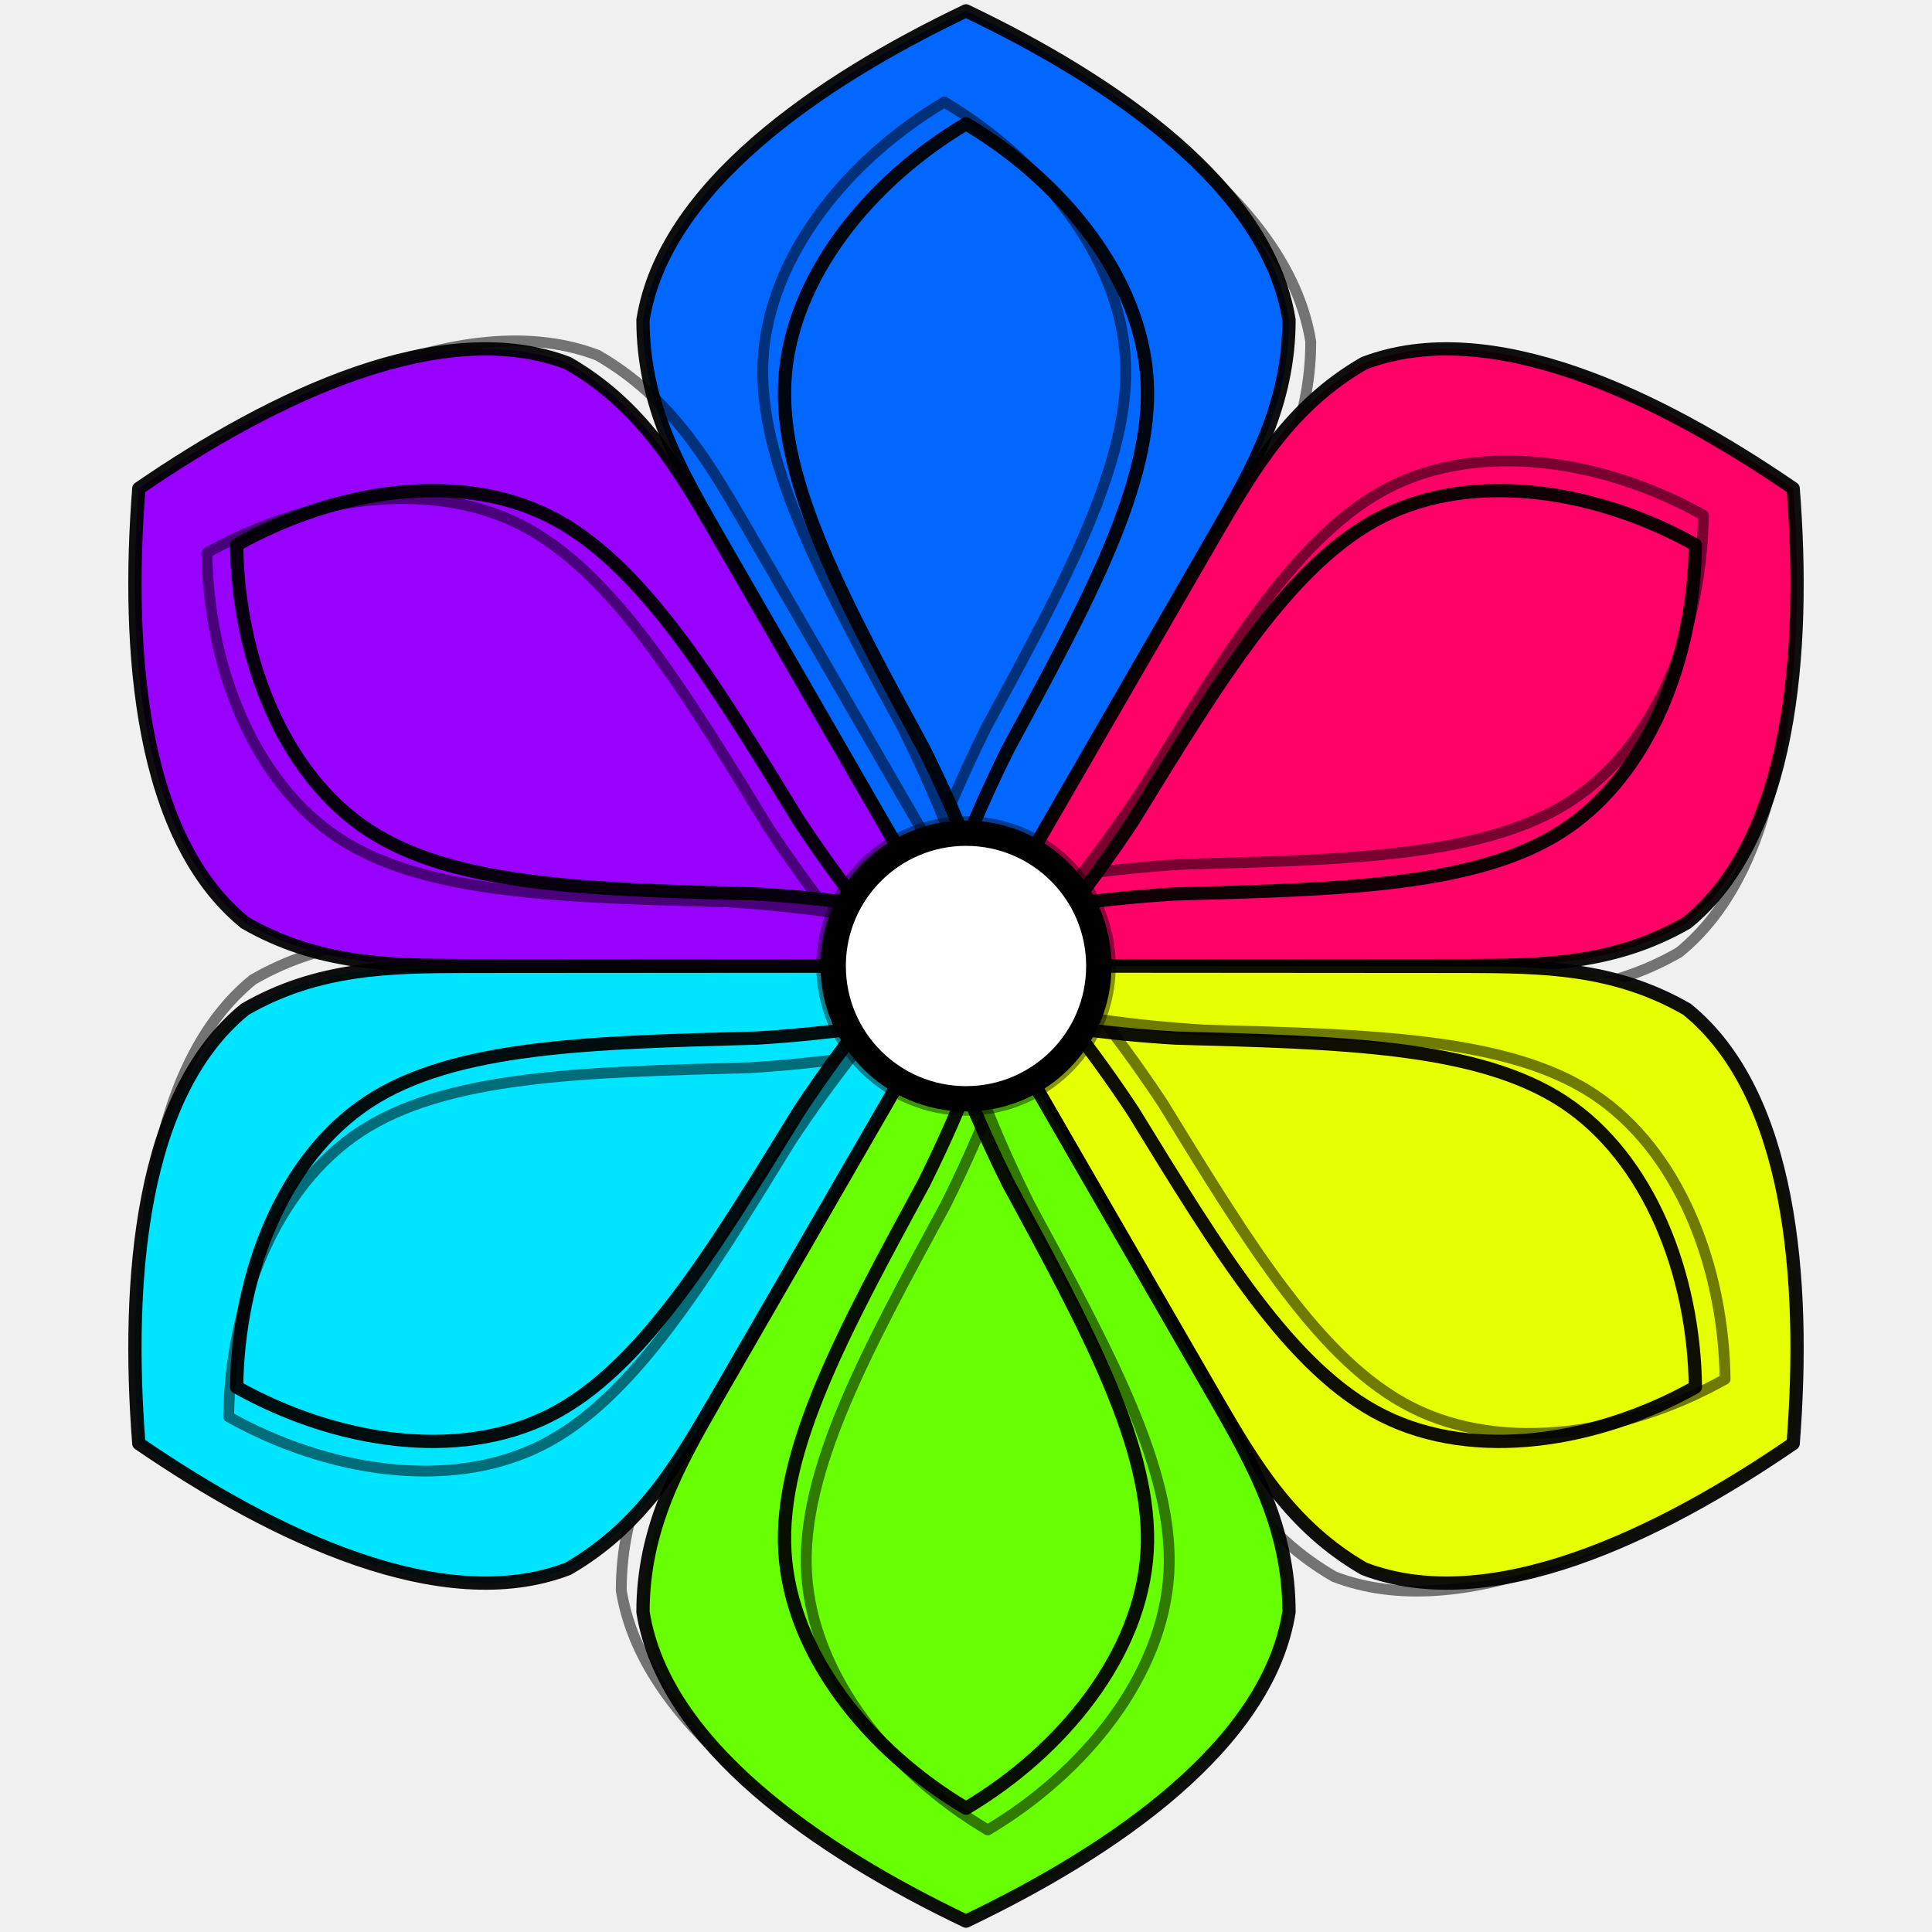
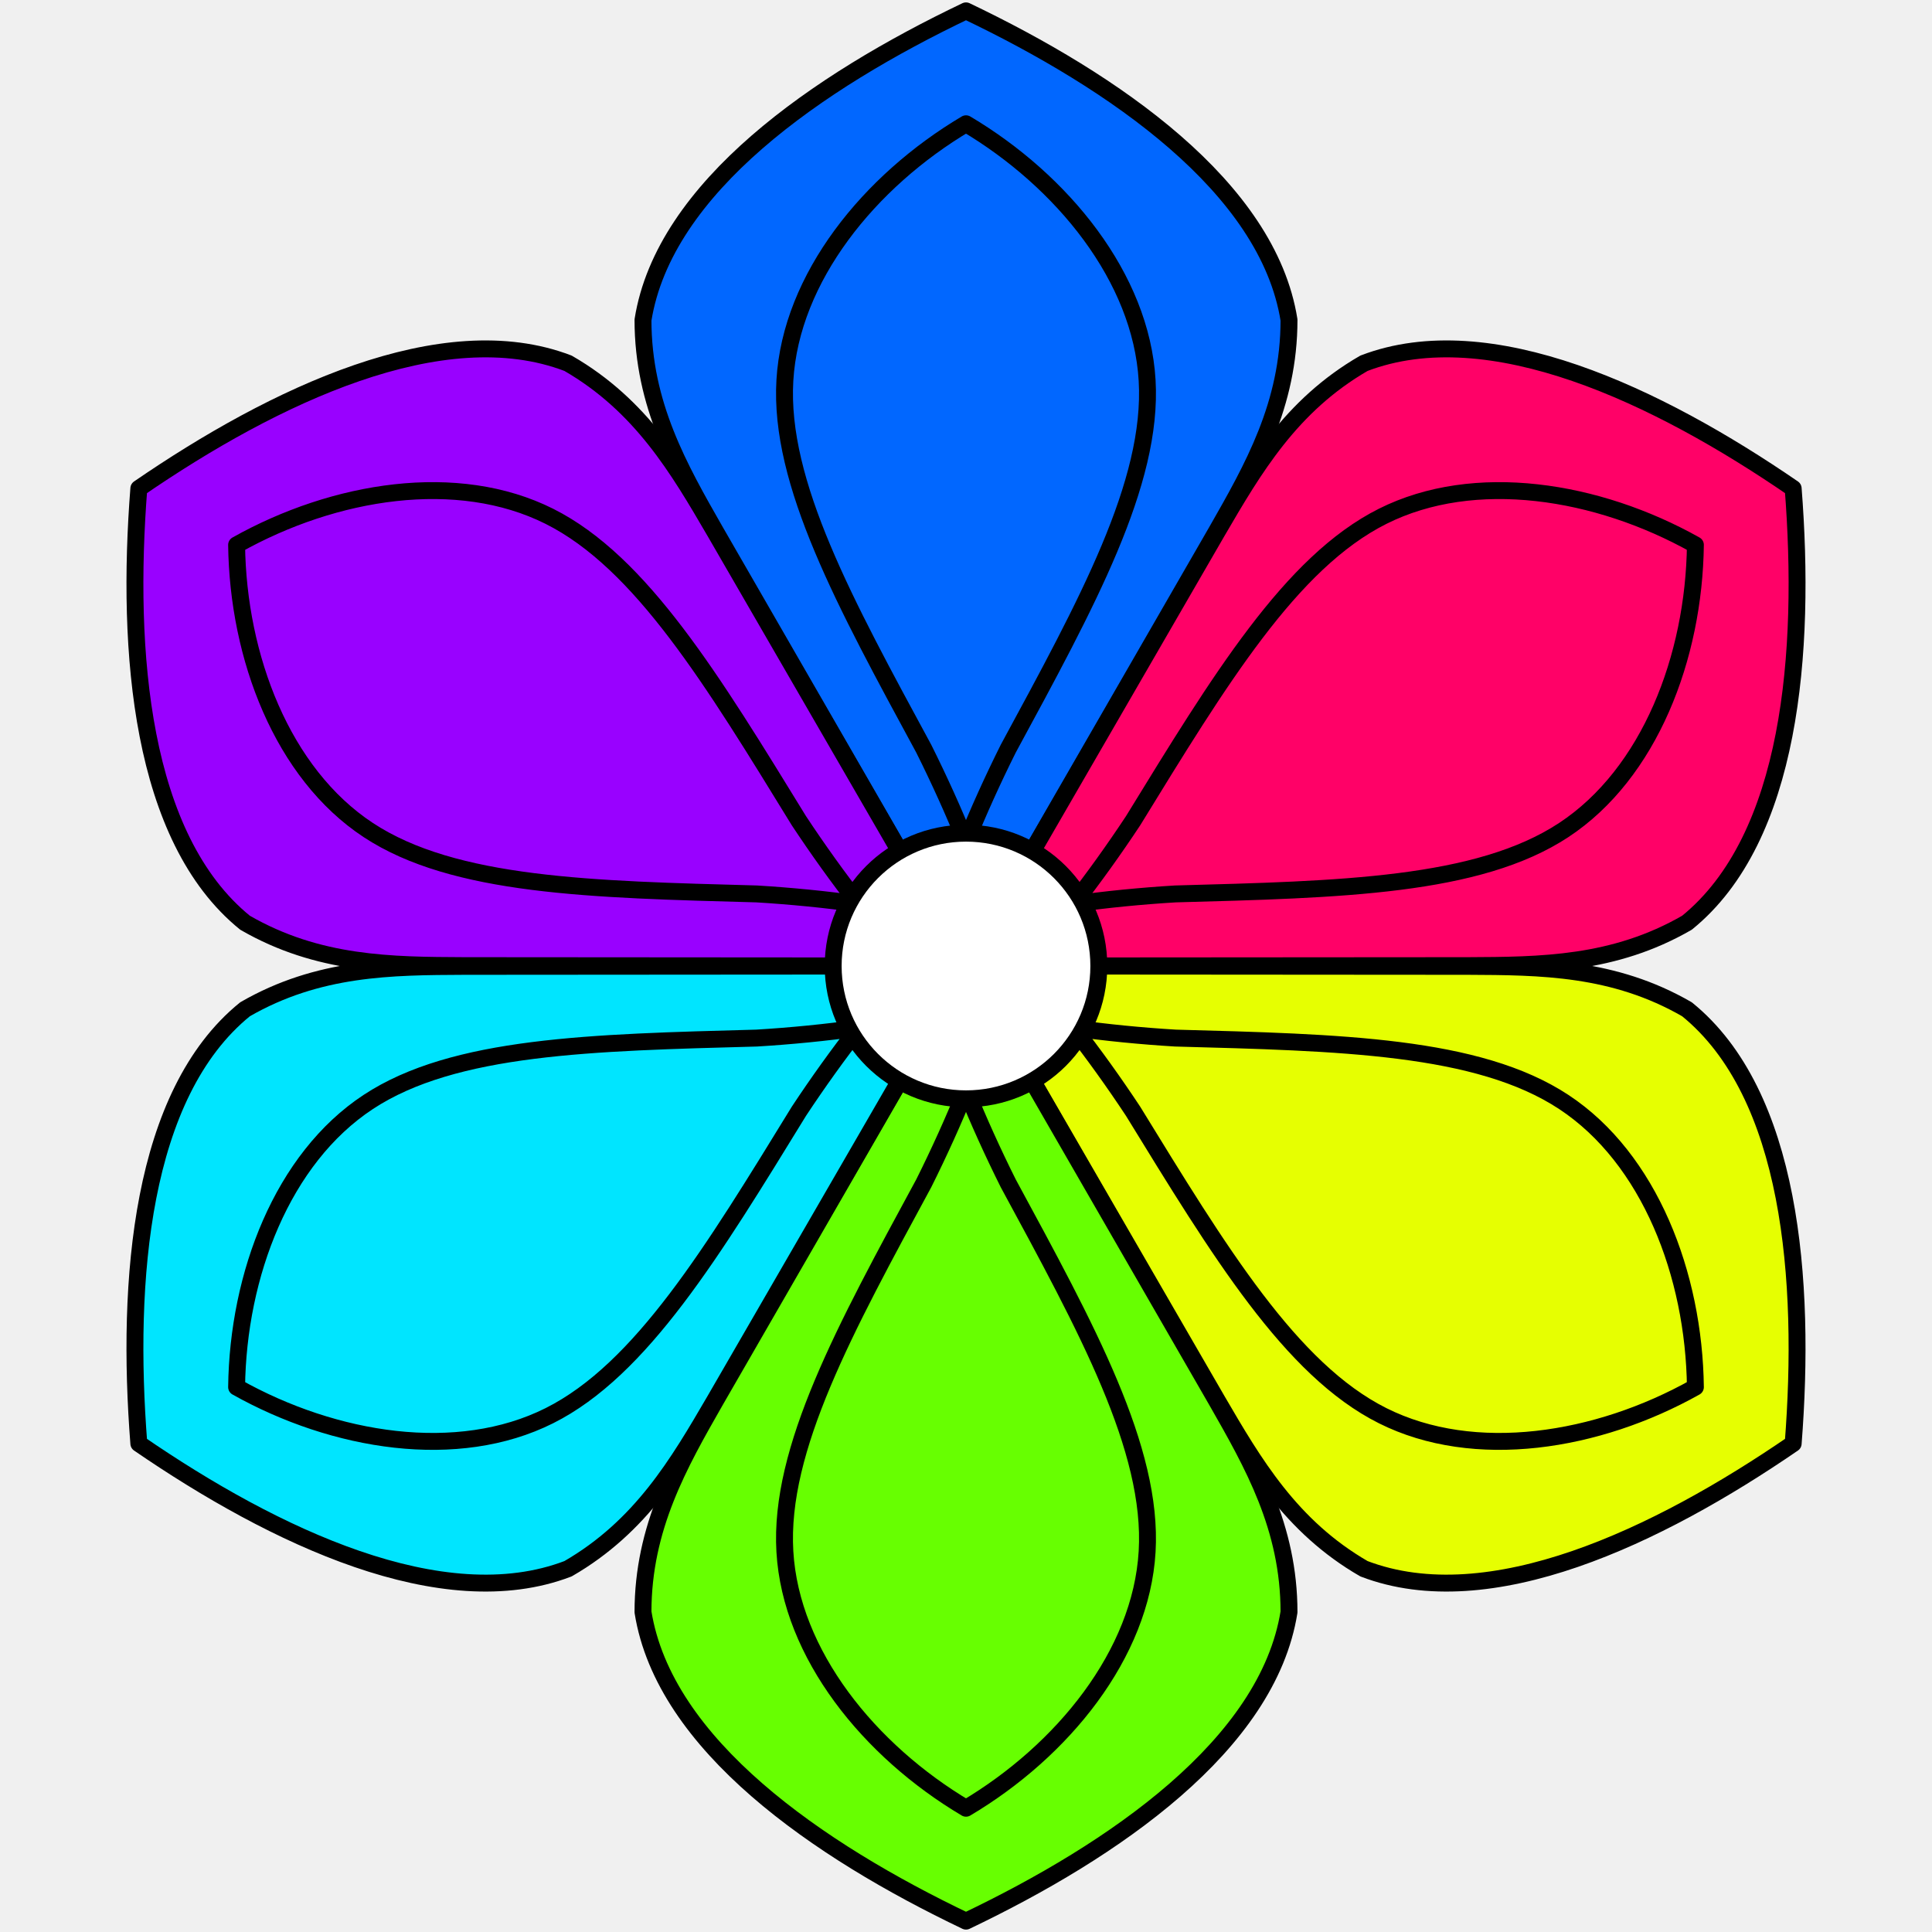
<svg xmlns="http://www.w3.org/2000/svg" viewBox="0 0 32 32" fill="none">
-   <g stroke-linecap="round" stroke-linejoin="round">
-     <path d="M16 0.18 C13.55 1.35 11 3.1 10.65 5.3 C10.65 6.7 11.25 7.75 11.85 8.8 L16 16 L20.15 8.8 C20.75 7.75 21.35 6.7 21.35 5.3 C21 3.1 18.45 1.35 16 0.18 Z" fill="none" stroke="#000000" stroke-opacity="0.52" stroke-width="0.18" transform="translate(0.36 0.36)" />
-     <path fill="#0167FF" stroke="#000000" stroke-opacity="0.94" stroke-width="0.22" d="M16 0.18 C13.55 1.35 11 3.1 10.65 5.3 C10.65 6.7 11.25 7.75 11.85 8.8 L16 16 L20.15 8.8 C20.75 7.75 21.35 6.7 21.35 5.3 C21 3.1 18.45 1.35 16 0.18 Z" />
-     <path fill="none" stroke="#000000" stroke-opacity="0.94" stroke-width="0.22" d="M16 2.05 C14.4 3 13.1 4.6 13 6.3 C12.9 8 14 10 15.3 12.4 C15.55 12.9 15.8 13.45 16 13.95 C16.2 13.45 16.45 12.9 16.7 12.4 C18 10 19.1 8 19 6.3 C18.9 4.6 17.6 3 16 2.05 Z" />
-     <path fill="none" stroke="#000000" stroke-opacity="0.52" stroke-width="0.18" d="M16 2.05 C14.4 3 13.1 4.6 13 6.3 C12.9 8 14 10 15.3 12.4 C15.55 12.9 15.8 13.45 16 13.95 C16.2 13.45 16.45 12.9 16.7 12.4 C18 10 19.1 8 19 6.3 C18.9 4.6 17.6 3 16 2.05 Z" transform="translate(-0.36 -0.36)" />
+   <g stroke="#000000" stroke-width="0.28" stroke-linecap="round" stroke-linejoin="round">
+     <path fill="#0167FF" d="M16 0.18 C13.55 1.35 11 3.1 10.65 5.3 C10.65 6.7 11.25 7.75 11.85 8.8 L16 16 L20.15 8.8 C20.75 7.75 21.35 6.7 21.35 5.3 C21 3.1 18.45 1.35 16 0.18 Z" />
+     <path d="M16 2.05 C14.4 3 13.1 4.6 13 6.3 C12.9 8 14 10 15.3 12.4 C15.55 12.9 15.8 13.45 16 13.95 C16.2 13.45 16.45 12.9 16.7 12.4 C18 10 19.1 8 19 6.3 C18.9 4.6 17.6 3 16 2.05 Z" />
  </g>
-   <g transform="rotate(60 16 16)" stroke-linecap="round" stroke-linejoin="round">
-     <path d="M16 0.18 C13.55 1.35 11 3.1 10.65 5.3 C10.65 6.7 11.25 7.75 11.85 8.8 L16 16 L20.15 8.8 C20.75 7.75 21.35 6.7 21.35 5.3 C21 3.1 18.45 1.35 16 0.18 Z" fill="none" stroke="#000000" stroke-opacity="0.52" stroke-width="0.18" transform="translate(0.36 0.36)" />
-     <path fill="#FF0167" stroke="#000000" stroke-opacity="0.94" stroke-width="0.22" d="M16 0.18 C13.55 1.35 11 3.1 10.65 5.3 C10.65 6.7 11.25 7.75 11.85 8.8 L16 16 L20.15 8.8 C20.75 7.75 21.35 6.7 21.35 5.3 C21 3.1 18.45 1.35 16 0.18 Z" />
-     <path fill="none" stroke="#000000" stroke-opacity="0.94" stroke-width="0.22" d="M16 2.05 C14.4 3 13.1 4.6 13 6.3 C12.9 8 14 10 15.3 12.4 C15.55 12.9 15.8 13.45 16 13.95 C16.2 13.45 16.45 12.9 16.7 12.4 C18 10 19.1 8 19 6.3 C18.9 4.6 17.6 3 16 2.05 Z" />
-     <path fill="none" stroke="#000000" stroke-opacity="0.52" stroke-width="0.18" d="M16 2.05 C14.4 3 13.1 4.6 13 6.3 C12.9 8 14 10 15.3 12.4 C15.55 12.9 15.8 13.45 16 13.95 C16.2 13.45 16.45 12.9 16.7 12.4 C18 10 19.1 8 19 6.3 C18.9 4.6 17.6 3 16 2.05 Z" transform="translate(-0.36 -0.36)" />
+   <g transform="rotate(60 16 16)" stroke="#000000" stroke-width="0.28" stroke-linecap="round" stroke-linejoin="round">
+     <path fill="#FF0167" d="M16 0.18 C13.55 1.35 11 3.1 10.65 5.3 C10.65 6.7 11.25 7.75 11.85 8.8 L16 16 L20.15 8.8 C20.75 7.75 21.35 6.7 21.35 5.3 C21 3.1 18.45 1.35 16 0.18 Z" />
+     <path d="M16 2.05 C14.4 3 13.1 4.6 13 6.3 C12.9 8 14 10 15.3 12.4 C15.55 12.9 15.8 13.45 16 13.95 C16.2 13.45 16.45 12.9 16.7 12.4 C18 10 19.1 8 19 6.3 C18.9 4.6 17.6 3 16 2.05 Z" />
  </g>
-   <g transform="rotate(120 16 16)" stroke-linecap="round" stroke-linejoin="round">
-     <path d="M16 0.18 C13.55 1.35 11 3.1 10.65 5.3 C10.65 6.7 11.25 7.75 11.85 8.8 L16 16 L20.15 8.8 C20.75 7.75 21.35 6.7 21.35 5.3 C21 3.1 18.45 1.35 16 0.18 Z" fill="none" stroke="#000000" stroke-opacity="0.52" stroke-width="0.18" transform="translate(0.36 0.36)" />
-     <path fill="#E6FF01" stroke="#000000" stroke-opacity="0.94" stroke-width="0.22" d="M16 0.18 C13.55 1.35 11 3.1 10.65 5.3 C10.65 6.7 11.25 7.75 11.85 8.8 L16 16 L20.15 8.8 C20.75 7.75 21.35 6.7 21.35 5.3 C21 3.1 18.45 1.35 16 0.18 Z" />
-     <path fill="none" stroke="#000000" stroke-opacity="0.94" stroke-width="0.22" d="M16 2.05 C14.4 3 13.1 4.6 13 6.3 C12.9 8 14 10 15.3 12.4 C15.55 12.9 15.8 13.45 16 13.95 C16.2 13.45 16.45 12.9 16.7 12.4 C18 10 19.1 8 19 6.3 C18.9 4.6 17.6 3 16 2.05 Z" />
-     <path fill="none" stroke="#000000" stroke-opacity="0.52" stroke-width="0.18" d="M16 2.05 C14.4 3 13.1 4.6 13 6.3 C12.9 8 14 10 15.3 12.4 C15.55 12.9 15.8 13.45 16 13.95 C16.2 13.45 16.45 12.9 16.7 12.4 C18 10 19.1 8 19 6.3 C18.9 4.6 17.6 3 16 2.05 Z" transform="translate(-0.36 -0.36)" />
+   <g transform="rotate(120 16 16)" stroke="#000000" stroke-width="0.28" stroke-linecap="round" stroke-linejoin="round">
+     <path fill="#E6FF01" d="M16 0.18 C13.55 1.35 11 3.1 10.65 5.3 C10.65 6.7 11.25 7.75 11.85 8.8 L16 16 L20.15 8.8 C20.75 7.75 21.35 6.7 21.35 5.3 C21 3.1 18.45 1.35 16 0.18 Z" />
+     <path d="M16 2.05 C14.4 3 13.1 4.6 13 6.3 C12.9 8 14 10 15.3 12.4 C15.55 12.9 15.8 13.45 16 13.95 C16.2 13.45 16.45 12.9 16.7 12.4 C18 10 19.1 8 19 6.3 C18.9 4.6 17.6 3 16 2.05 Z" />
  </g>
-   <g transform="rotate(180 16 16)" stroke-linecap="round" stroke-linejoin="round">
-     <path d="M16 0.18 C13.55 1.35 11 3.1 10.65 5.3 C10.65 6.7 11.25 7.75 11.85 8.8 L16 16 L20.15 8.8 C20.75 7.75 21.35 6.7 21.35 5.3 C21 3.1 18.45 1.35 16 0.18 Z" fill="none" stroke="#000000" stroke-opacity="0.52" stroke-width="0.18" transform="translate(0.36 0.36)" />
-     <path fill="#67FF01" stroke="#000000" stroke-opacity="0.94" stroke-width="0.22" d="M16 0.18 C13.55 1.35 11 3.1 10.65 5.3 C10.65 6.7 11.25 7.75 11.85 8.8 L16 16 L20.15 8.8 C20.75 7.75 21.35 6.7 21.35 5.3 C21 3.1 18.45 1.35 16 0.18 Z" />
-     <path fill="none" stroke="#000000" stroke-opacity="0.94" stroke-width="0.22" d="M16 2.05 C14.4 3 13.1 4.6 13 6.3 C12.9 8 14 10 15.3 12.4 C15.55 12.9 15.8 13.45 16 13.95 C16.2 13.45 16.45 12.9 16.7 12.4 C18 10 19.1 8 19 6.3 C18.9 4.6 17.6 3 16 2.05 Z" />
-     <path fill="none" stroke="#000000" stroke-opacity="0.52" stroke-width="0.18" d="M16 2.05 C14.4 3 13.1 4.6 13 6.3 C12.9 8 14 10 15.3 12.4 C15.55 12.9 15.8 13.45 16 13.95 C16.2 13.45 16.45 12.9 16.7 12.4 C18 10 19.1 8 19 6.3 C18.9 4.6 17.6 3 16 2.05 Z" transform="translate(-0.36 -0.36)" />
+   <g transform="rotate(180 16 16)" stroke="#000000" stroke-width="0.28" stroke-linecap="round" stroke-linejoin="round">
+     <path fill="#67FF01" d="M16 0.18 C13.55 1.35 11 3.1 10.65 5.3 C10.65 6.7 11.25 7.75 11.85 8.8 L16 16 L20.15 8.8 C20.75 7.75 21.35 6.7 21.35 5.3 C21 3.1 18.45 1.35 16 0.18 Z" />
+     <path d="M16 2.05 C14.4 3 13.1 4.6 13 6.3 C12.9 8 14 10 15.3 12.4 C15.55 12.9 15.8 13.45 16 13.95 C16.2 13.45 16.45 12.9 16.7 12.4 C18 10 19.1 8 19 6.3 C18.9 4.6 17.6 3 16 2.05 Z" />
  </g>
-   <g transform="rotate(240 16 16)" stroke-linecap="round" stroke-linejoin="round">
-     <path d="M16 0.18 C13.55 1.35 11 3.1 10.65 5.3 C10.65 6.7 11.25 7.75 11.85 8.8 L16 16 L20.15 8.8 C20.75 7.75 21.35 6.7 21.35 5.3 C21 3.1 18.45 1.35 16 0.18 Z" fill="none" stroke="#000000" stroke-opacity="0.52" stroke-width="0.18" transform="translate(0.36 0.36)" />
-     <path fill="#00E5FF" stroke="#000000" stroke-opacity="0.94" stroke-width="0.22" d="M16 0.18 C13.55 1.35 11 3.1 10.65 5.3 C10.65 6.7 11.25 7.75 11.85 8.8 L16 16 L20.15 8.8 C20.75 7.75 21.35 6.7 21.35 5.3 C21 3.1 18.45 1.35 16 0.18 Z" />
-     <path fill="none" stroke="#000000" stroke-opacity="0.94" stroke-width="0.22" d="M16 2.05 C14.4 3 13.1 4.6 13 6.3 C12.9 8 14 10 15.3 12.4 C15.55 12.9 15.8 13.45 16 13.95 C16.2 13.45 16.45 12.9 16.7 12.4 C18 10 19.1 8 19 6.3 C18.9 4.6 17.6 3 16 2.05 Z" />
-     <path fill="none" stroke="#000000" stroke-opacity="0.52" stroke-width="0.18" d="M16 2.05 C14.4 3 13.1 4.6 13 6.3 C12.9 8 14 10 15.3 12.4 C15.55 12.9 15.8 13.45 16 13.95 C16.2 13.45 16.45 12.9 16.7 12.4 C18 10 19.1 8 19 6.3 C18.9 4.6 17.6 3 16 2.05 Z" transform="translate(-0.36 -0.36)" />
+   <g transform="rotate(240 16 16)" stroke="#000000" stroke-width="0.28" stroke-linecap="round" stroke-linejoin="round">
+     <path fill="#00E5FF" d="M16 0.18 C13.55 1.35 11 3.1 10.65 5.3 C10.65 6.7 11.25 7.75 11.85 8.8 L16 16 L20.15 8.8 C20.75 7.75 21.35 6.7 21.35 5.3 C21 3.1 18.45 1.35 16 0.18 Z" />
+     <path d="M16 2.05 C14.4 3 13.1 4.6 13 6.3 C12.9 8 14 10 15.3 12.4 C15.55 12.9 15.8 13.45 16 13.95 C16.2 13.45 16.45 12.9 16.7 12.4 C18 10 19.1 8 19 6.3 C18.9 4.6 17.6 3 16 2.05 Z" />
  </g>
-   <g transform="rotate(300 16 16)" stroke-linecap="round" stroke-linejoin="round">
-     <path d="M16 0.18 C13.55 1.35 11 3.1 10.65 5.3 C10.65 6.7 11.25 7.75 11.85 8.8 L16 16 L20.15 8.8 C20.75 7.75 21.35 6.7 21.35 5.3 C21 3.1 18.45 1.35 16 0.18 Z" fill="none" stroke="#000000" stroke-opacity="0.52" stroke-width="0.18" transform="translate(0.36 0.36)" />
-     <path fill="#9901FF" stroke="#000000" stroke-opacity="0.94" stroke-width="0.22" d="M16 0.18 C13.55 1.35 11 3.1 10.65 5.3 C10.65 6.7 11.25 7.75 11.85 8.8 L16 16 L20.15 8.8 C20.75 7.75 21.35 6.7 21.35 5.3 C21 3.1 18.45 1.35 16 0.18 Z" />
-     <path fill="none" stroke="#000000" stroke-opacity="0.94" stroke-width="0.22" d="M16 2.05 C14.4 3 13.1 4.6 13 6.3 C12.9 8 14 10 15.3 12.4 C15.55 12.9 15.8 13.45 16 13.95 C16.2 13.45 16.45 12.9 16.7 12.4 C18 10 19.1 8 19 6.3 C18.9 4.6 17.6 3 16 2.05 Z" />
-     <path fill="none" stroke="#000000" stroke-opacity="0.52" stroke-width="0.18" d="M16 2.05 C14.4 3 13.1 4.6 13 6.3 C12.9 8 14 10 15.3 12.4 C15.55 12.9 15.8 13.45 16 13.95 C16.2 13.45 16.45 12.9 16.7 12.4 C18 10 19.1 8 19 6.3 C18.9 4.6 17.6 3 16 2.05 Z" transform="translate(-0.36 -0.36)" />
+   <g transform="rotate(300 16 16)" stroke="#000000" stroke-width="0.28" stroke-linecap="round" stroke-linejoin="round">
+     <path fill="#9901FF" d="M16 0.18 C13.55 1.35 11 3.1 10.65 5.3 C10.65 6.7 11.25 7.75 11.85 8.8 L16 16 L20.15 8.8 C20.75 7.75 21.35 6.7 21.35 5.3 C21 3.1 18.45 1.35 16 0.18 Z" />
+     <path d="M16 2.05 C14.4 3 13.1 4.6 13 6.3 C12.9 8 14 10 15.3 12.4 C15.55 12.9 15.8 13.45 16 13.95 C16.2 13.45 16.45 12.9 16.7 12.4 C18 10 19.1 8 19 6.3 C18.9 4.6 17.6 3 16 2.05 Z" />
  </g>
-   <circle cx="16" cy="16" r="2.48" fill="#000000" fill-opacity="0.42" />
-   <circle cx="16" cy="16" r="2.2" fill="#FFFFFF" stroke="#000000" stroke-width="0.42" />
-   <circle cx="15.35" cy="15.35" r="0.42" fill="#FFFFFF" fill-opacity="0.72" />
+   <circle cx="16" cy="16" r="2.2" fill="#FFFFFF" stroke="#000000" stroke-width="0.28" />
</svg>
